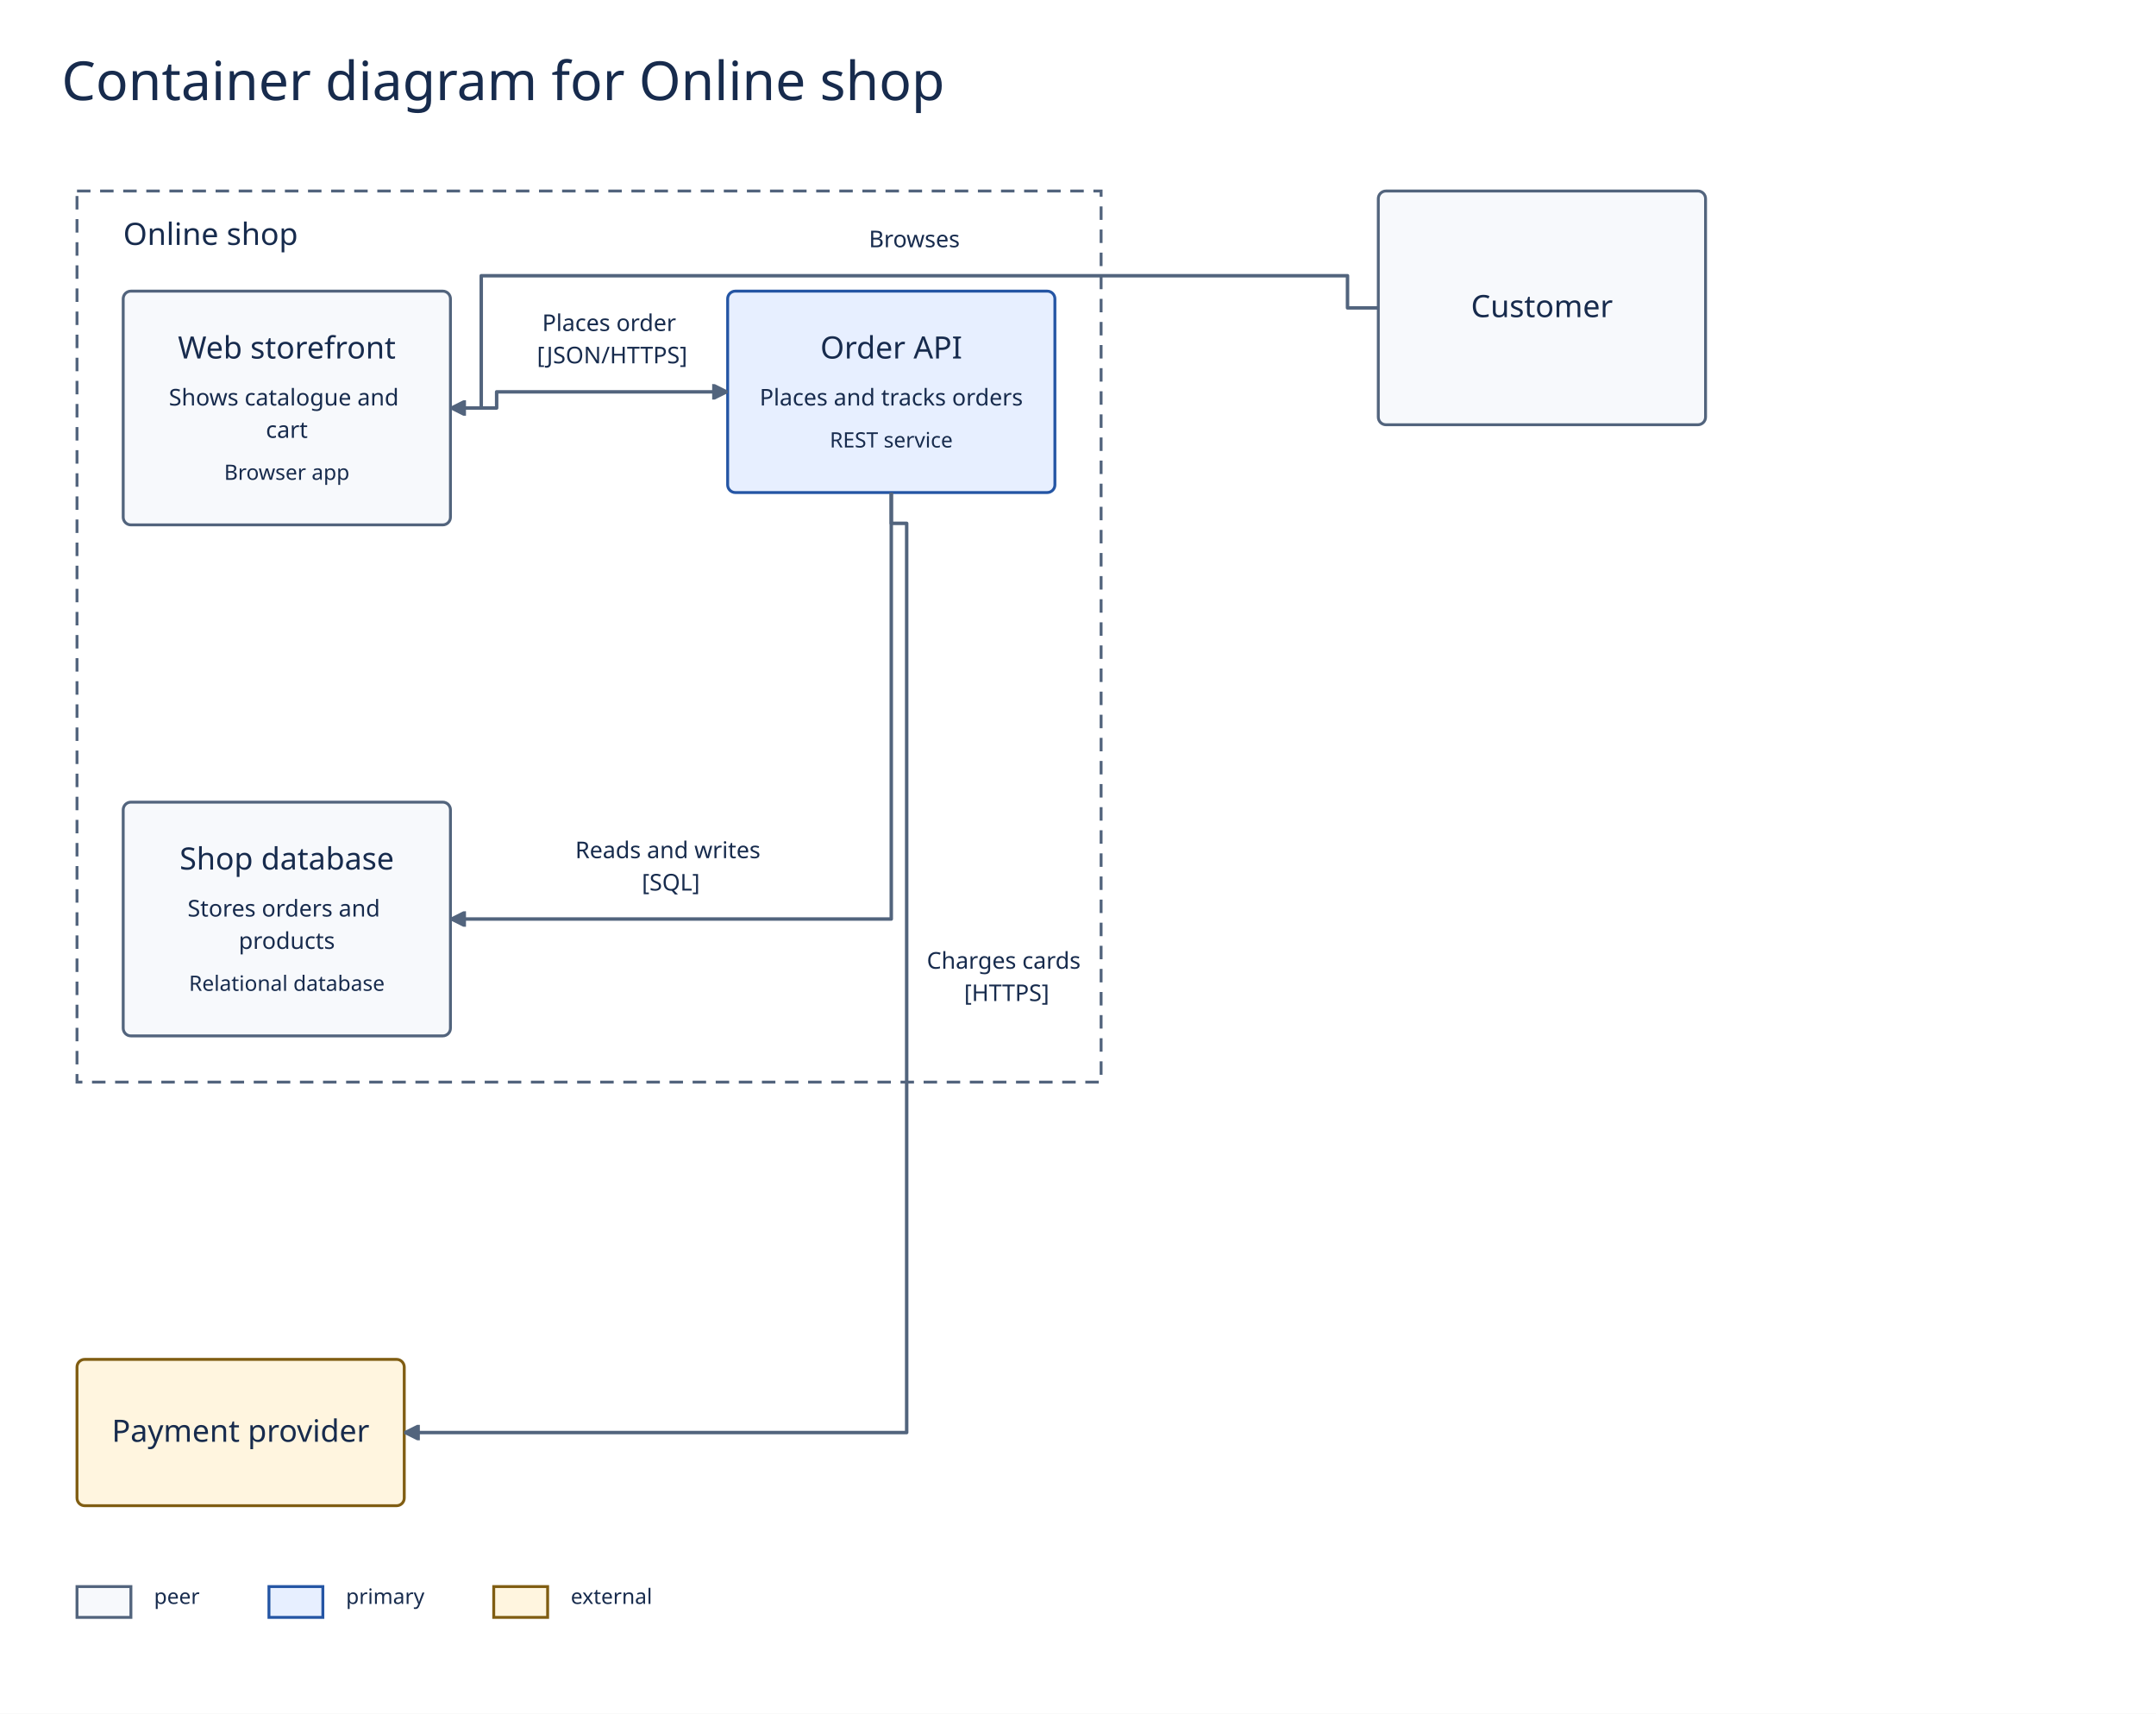
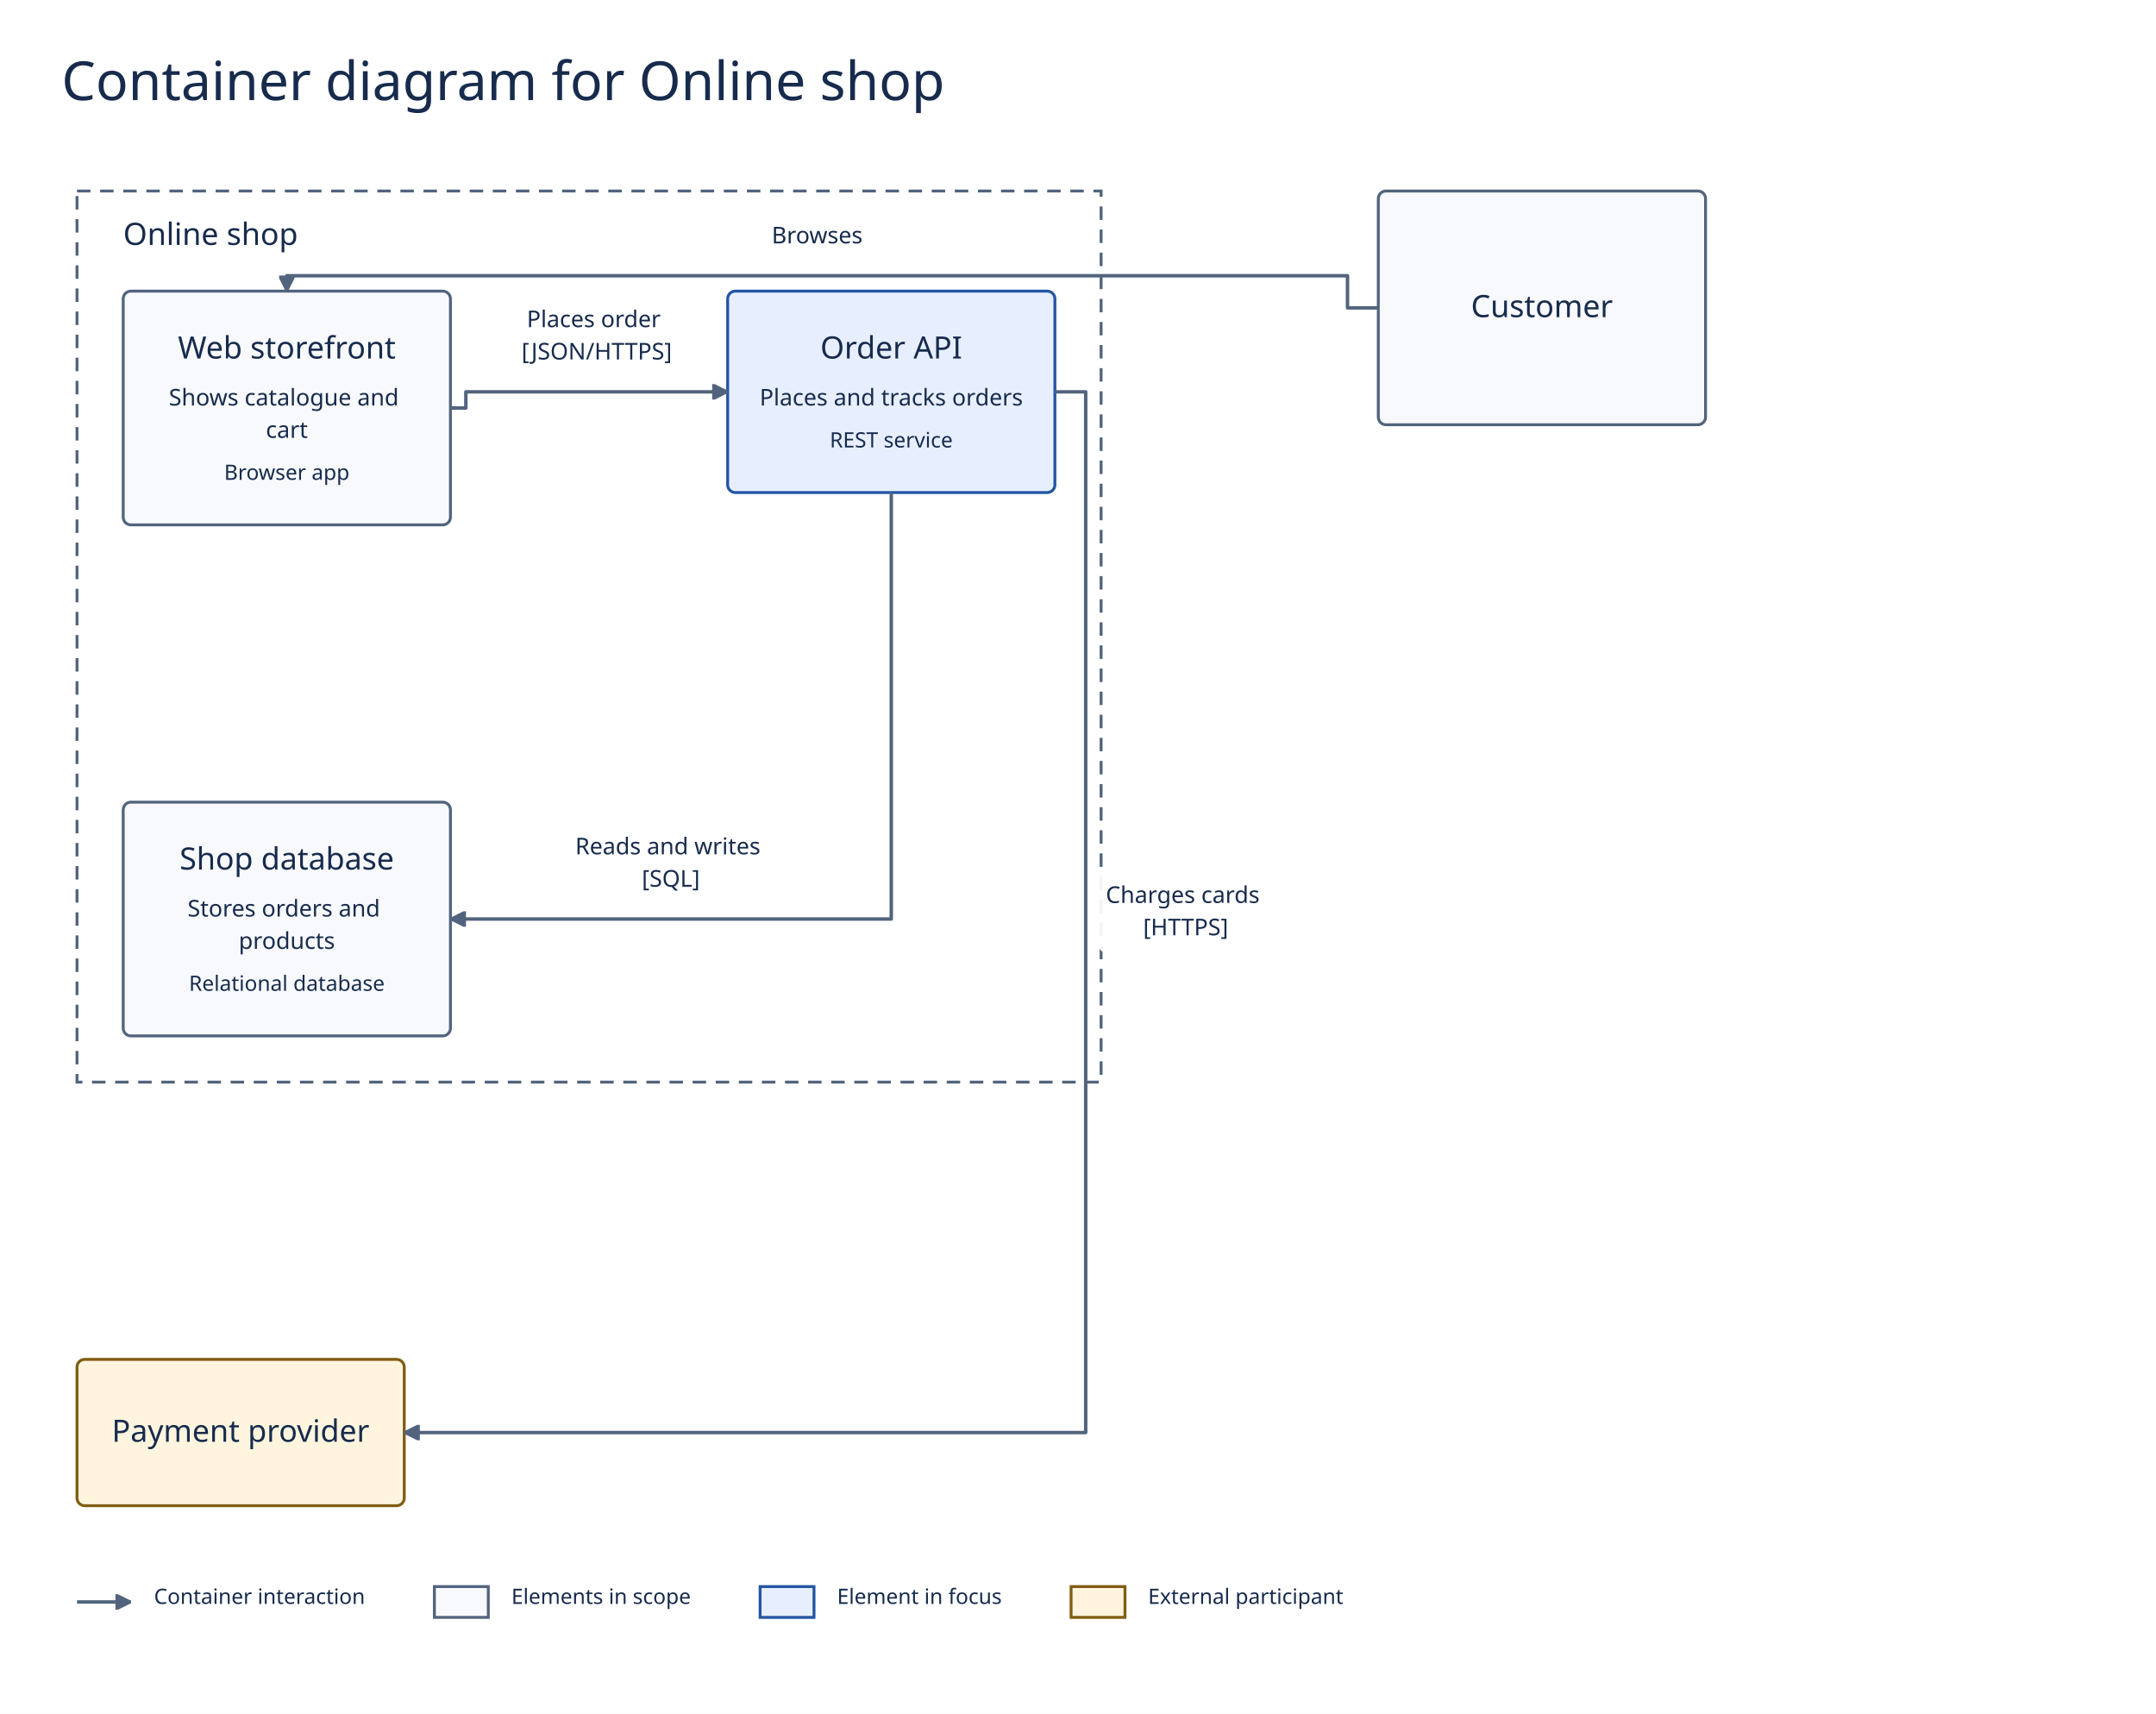
<svg xmlns="http://www.w3.org/2000/svg" viewBox="0 0 1120 890" width="1120" height="890" lang="en" role="img" aria-labelledby="c3-en-document-title c3-en-document-desc" data-archatlas="0.1" data-measured-with="pillow">
  <defs>
    <marker id="c3-en-marker-peer-arrow" viewBox="0 0 10 10" refX="10" refY="5" markerWidth="8" markerHeight="8" markerUnits="userSpaceOnUse" orient="auto-start-reverse">
      <path d="M 0 0 L 10 5 L 0 10 Z" fill="#52647d" stroke="#52647d" stroke-width="1.5" />
    </marker>
    <marker id="c3-en-marker-peer-circle" viewBox="0 0 10 10" refX="5" refY="5" markerWidth="8" markerHeight="8" markerUnits="userSpaceOnUse">
      <circle cx="5" cy="5" r="3.5" fill="#ffffff" stroke="#52647d" stroke-width="1.5" />
    </marker>
  </defs>
  <rect width="1120" height="890" fill="#ffffff" data-role="canvas" />
  <rect id="c3-en-shape-group-g_s" data-id="g_s" data-role="group" data-parent="" data-kind="boundary" fill="#ffffff" stroke="#52647d" stroke-width="1.5" data-box="40 99.2 532 462.8" stroke-dasharray="7 5" x="40" y="99.2" width="532" height="462.8" rx="0" />
  <rect id="c3-en-shape-node-web" data-id="web" data-role="node" data-parent="g_s" data-kind="container" fill="#f7f9fc" stroke="#52647d" stroke-width="1.5" data-box="64 151.2 170 121.4" x="64" y="151.2" width="170" height="121.4" rx="4" />
  <rect id="c3-en-shape-node-api" data-id="api" data-role="node" data-parent="g_s" data-kind="container" fill="#e7efff" stroke="#2455a4" stroke-width="1.5" data-box="378 151.2 170 104.6" x="378" y="151.2" width="170" height="104.6" rx="4" />
  <rect id="c3-en-shape-node-db" data-id="db" data-role="node" data-parent="g_s" data-kind="store" fill="#f7f9fc" stroke="#52647d" stroke-width="1.5" data-box="64 416.6 170 121.4" x="64" y="416.6" width="170" height="121.4" rx="4" />
  <rect id="c3-en-shape-node-cust" data-id="cust" data-role="node" data-parent="" data-kind="person" fill="#f7f9fc" stroke="#52647d" stroke-width="1.5" data-box="716 99.2 170 121.4" x="716" y="99.2" width="170" height="121.4" rx="4" />
  <rect id="c3-en-shape-node-pay" data-id="pay" data-role="node" data-parent="" data-kind="external" fill="#fff5df" stroke="#805d12" stroke-width="1.5" data-box="40 706 170 76" x="40" y="706" width="170" height="76" rx="4" />
-   <rect id="c3-en-shape-legend-swatch-__legend-swatch-0" data-id="__legend-swatch-0" data-role="legend-swatch" data-parent="" data-kind="component" fill="#f7f9fc" stroke="#52647d" stroke-width="1.5" data-box="40 824 28 16" x="40" y="824" width="28" height="16" rx="0" />
-   <rect id="c3-en-shape-legend-swatch-__legend-swatch-1" data-id="__legend-swatch-1" data-role="legend-swatch" data-parent="" data-kind="component" fill="#e7efff" stroke="#2455a4" stroke-width="1.5" data-box="139.719 824 28 16" x="139.719" y="824" width="28" height="16" rx="0" />
-   <rect id="c3-en-shape-legend-swatch-__legend-swatch-2" data-id="__legend-swatch-2" data-role="legend-swatch" data-parent="" data-kind="component" fill="#fff5df" stroke="#805d12" stroke-width="1.5" data-box="256.484 824 28 16" x="256.484" y="824" width="28" height="16" rx="0" />
-   <polyline id="c3-en-edge-edge-1" data-id="edge-1" data-role="edge" data-from="cust" data-to="web" data-kind="call" points="716,159.9 700,159.9 700,143.2 250,143.2 250,211.9 234,211.9" fill="none" stroke="#52647d" stroke-width="1.8" stroke-linejoin="round" marker-end="url(#c3-en-marker-peer-arrow)" />
-   <polyline id="c3-en-edge-edge-2" data-id="edge-2" data-role="edge" data-from="web" data-to="api" data-kind="call" points="234,211.9 258,211.9 258,203.5 378,203.5" fill="none" stroke="#52647d" stroke-width="1.8" stroke-linejoin="round" marker-end="url(#c3-en-marker-peer-arrow)" />
+   <rect id="c3-en-shape-legend-swatch-__legend-swatch-1" data-id="__legend-swatch-1" data-role="legend-swatch" data-parent="" data-kind="component" fill="#f7f9fc" stroke="#52647d" stroke-width="1.5" data-box="225.656 824 28 16" x="225.656" y="824" width="28" height="16" rx="0" />
+   <rect id="c3-en-shape-legend-swatch-__legend-swatch-2" data-id="__legend-swatch-2" data-role="legend-swatch" data-parent="" data-kind="component" fill="#e7efff" stroke="#2455a4" stroke-width="1.5" data-box="394.859 824 28 16" x="394.859" y="824" width="28" height="16" rx="0" />
+   <rect id="c3-en-shape-legend-swatch-__legend-swatch-3" data-id="__legend-swatch-3" data-role="legend-swatch" data-parent="" data-kind="component" fill="#fff5df" stroke="#805d12" stroke-width="1.5" data-box="556.406 824 28 16" x="556.406" y="824" width="28" height="16" rx="0" />
+   <polyline id="c3-en-edge-edge-1" data-id="edge-1" data-role="edge" data-from="cust" data-to="web" data-kind="call" points="716,159.9 700,159.9 700,143.2 149,143.2 149,151.2" fill="none" stroke="#52647d" stroke-width="1.8" stroke-linejoin="round" marker-end="url(#c3-en-marker-peer-arrow)" />
+   <polyline id="c3-en-edge-edge-2" data-id="edge-2" data-role="edge" data-from="web" data-to="api" data-kind="call" points="234,211.9 242,211.9 242,203.5 378,203.5" fill="none" stroke="#52647d" stroke-width="1.8" stroke-linejoin="round" marker-end="url(#c3-en-marker-peer-arrow)" />
  <polyline id="c3-en-edge-edge-3" data-id="edge-3" data-role="edge" data-from="api" data-to="db" data-kind="call" points="463,255.8 463,477.3 234,477.3" fill="none" stroke="#52647d" stroke-width="1.8" stroke-linejoin="round" marker-end="url(#c3-en-marker-peer-arrow)" />
-   <polyline id="c3-en-edge-edge-4" data-id="edge-4" data-role="edge" data-from="api" data-to="pay" data-kind="call" points="463,255.8 463,271.8 471,271.8 471,744 210,744" fill="none" stroke="#52647d" stroke-width="1.8" stroke-linejoin="round" marker-end="url(#c3-en-marker-peer-arrow)" />
-   <rect id="c3-en-shape-label-bg-__edge-1-background" data-id="__edge-1-background" data-role="label-bg" data-parent="edge-1" x="446.375" y="112.4" width="57.25" height="24.8" fill="#ffffff" fill-opacity="0.92" rx="3" />
-   <rect id="c3-en-shape-label-bg-__edge-2-background" data-id="__edge-2-background" data-role="label-bg" data-parent="edge-2" x="273.922" y="155.9" width="88.156" height="41.6" fill="#ffffff" fill-opacity="0.92" rx="3" />
-   <rect id="c3-en-shape-label-bg-__edge-3-background" data-id="__edge-3-background" data-role="label-bg" data-parent="edge-3" x="295.398" y="429.7" width="106.203" height="41.6" fill="#ffffff" fill-opacity="0.92" rx="3" />
-   <rect id="c3-en-shape-label-bg-__edge-4-background" data-id="__edge-4-background" data-role="label-bg" data-parent="edge-4" x="478" y="487.1" width="89.922" height="41.6" fill="#ffffff" fill-opacity="0.92" rx="3" />
+   <polyline id="c3-en-edge-edge-4" data-id="edge-4" data-role="edge" data-from="api" data-to="pay" data-kind="call" points="548,203.5 564,203.5 564,744 210,744" fill="none" stroke="#52647d" stroke-width="1.8" stroke-linejoin="round" marker-end="url(#c3-en-marker-peer-arrow)" />
+   <polyline id="c3-en-edge-legend-line-0" data-id="legend-line-0" data-role="edge" data-from="" data-to="" data-kind="legend" points="40,832 68,832" fill="none" stroke="#52647d" stroke-width="1.8" stroke-linejoin="round" marker-end="url(#c3-en-marker-peer-arrow)" />
+   <rect id="c3-en-shape-label-bg-__edge-1-background" data-id="__edge-1-background" data-role="label-bg" data-parent="edge-1" x="395.875" y="110.4" width="57.25" height="24.8" fill="#ffffff" fill-opacity="0.92" rx="3" />
+   <rect id="c3-en-shape-label-bg-__edge-2-background" data-id="__edge-2-background" data-role="label-bg" data-parent="edge-2" x="265.922" y="153.9" width="88.156" height="41.6" fill="#ffffff" fill-opacity="0.92" rx="3" />
+   <rect id="c3-en-shape-label-bg-__edge-3-background" data-id="__edge-3-background" data-role="label-bg" data-parent="edge-3" x="295.398" y="427.7" width="106.203" height="41.6" fill="#ffffff" fill-opacity="0.92" rx="3" />
+   <rect id="c3-en-shape-label-bg-__edge-4-background" data-id="__edge-4-background" data-role="label-bg" data-parent="edge-4" x="571" y="452.95" width="89.922" height="41.6" fill="#ffffff" fill-opacity="0.92" rx="3" />
  <text id="c3-en-text-title-figure-title" data-id="figure-title" data-role="title" data-owner="" x="32" y="52" font-size="28" font-family="&quot;Noto Sans&quot;, &quot;DejaVu Sans&quot;, &quot;Liberation Sans&quot;, &quot;Noto Sans CJK SC&quot;, sans-serif" text-anchor="start" fill="#172b4d" data-text-box="32 24 458.688 39.2">
    <tspan x="32" y="52">
      <tspan font-family="Noto Sans">Container diagram for Online shop</tspan>
    </tspan>
  </text>
  <text id="c3-en-text-group-title-g_s-title" data-id="g_s-title" data-role="group-title" data-owner="g_s" x="64" y="127.2" font-size="16" font-family="&quot;Noto Sans&quot;, &quot;DejaVu Sans&quot;, &quot;Liberation Sans&quot;, &quot;Noto Sans CJK SC&quot;, sans-serif" text-anchor="start" fill="#172b4d" data-text-box="64 111.2 90.797 22.4">
    <tspan x="64" y="127.2">
      <tspan font-family="Noto Sans">Online shop</tspan>
    </tspan>
  </text>
  <text id="c3-en-text-name-web-name" data-id="web-name" data-role="name" data-owner="web" x="149" y="186.2" font-size="16" font-family="&quot;Noto Sans&quot;, &quot;DejaVu Sans&quot;, &quot;Liberation Sans&quot;, &quot;Noto Sans CJK SC&quot;, sans-serif" text-anchor="middle" fill="#172b4d" data-text-box="92.398 170.2 113.203 22.4">
    <tspan x="149" y="186.2">
      <tspan font-family="Noto Sans">Web storefront</tspan>
    </tspan>
  </text>
  <text id="c3-en-text-sub-web-sub" data-id="web-sub" data-role="sub" data-owner="web" x="149" y="210.6" font-size="12" font-family="&quot;Noto Sans&quot;, &quot;DejaVu Sans&quot;, &quot;Liberation Sans&quot;, &quot;Noto Sans CJK SC&quot;, sans-serif" text-anchor="middle" fill="#172b4d" data-text-box="89.25 198.6 119.5 33.6">
    <tspan x="149" y="210.6">
      <tspan font-family="Noto Sans">Shows catalogue and</tspan>
    </tspan>
    <tspan x="149" y="227.4">
      <tspan font-family="Noto Sans">cart</tspan>
    </tspan>
  </text>
  <text id="c3-en-text-tags-web-tags" data-id="web-tags" data-role="tags" data-owner="web" x="149" y="249.2" font-size="11" font-family="&quot;Noto Sans&quot;, &quot;DejaVu Sans&quot;, &quot;Liberation Sans&quot;, &quot;Noto Sans CJK SC&quot;, sans-serif" text-anchor="middle" fill="#172b4d" data-text-box="116.43 238.2 65.141 15.4">
    <tspan x="149" y="249.2">
      <tspan font-family="Noto Sans">Browser app</tspan>
    </tspan>
  </text>
  <text id="c3-en-text-name-api-name" data-id="api-name" data-role="name" data-owner="api" x="463" y="186.2" font-size="16" font-family="&quot;Noto Sans&quot;, &quot;DejaVu Sans&quot;, &quot;Liberation Sans&quot;, &quot;Noto Sans CJK SC&quot;, sans-serif" text-anchor="middle" fill="#172b4d" data-text-box="426.117 170.2 73.766 22.4">
    <tspan x="463" y="186.2">
      <tspan font-family="Noto Sans">Order API</tspan>
    </tspan>
  </text>
  <text id="c3-en-text-sub-api-sub" data-id="api-sub" data-role="sub" data-owner="api" x="463" y="210.6" font-size="12" font-family="&quot;Noto Sans&quot;, &quot;DejaVu Sans&quot;, &quot;Liberation Sans&quot;, &quot;Noto Sans CJK SC&quot;, sans-serif" text-anchor="middle" fill="#172b4d" data-text-box="394.594 198.6 136.812 16.8">
    <tspan x="463" y="210.6">
      <tspan font-family="Noto Sans">Places and tracks orders</tspan>
    </tspan>
  </text>
  <text id="c3-en-text-tags-api-tags" data-id="api-tags" data-role="tags" data-owner="api" x="463" y="232.4" font-size="11" font-family="&quot;Noto Sans&quot;, &quot;DejaVu Sans&quot;, &quot;Liberation Sans&quot;, &quot;Noto Sans CJK SC&quot;, sans-serif" text-anchor="middle" fill="#172b4d" data-text-box="431.055 221.4 63.891 15.4">
    <tspan x="463" y="232.4">
      <tspan font-family="Noto Sans">REST service</tspan>
    </tspan>
  </text>
  <text id="c3-en-text-name-db-name" data-id="db-name" data-role="name" data-owner="db" x="149" y="451.6" font-size="16" font-family="&quot;Noto Sans&quot;, &quot;DejaVu Sans&quot;, &quot;Liberation Sans&quot;, &quot;Noto Sans CJK SC&quot;, sans-serif" text-anchor="middle" fill="#172b4d" data-text-box="93.289 435.6 111.422 22.4">
    <tspan x="149" y="451.6">
      <tspan font-family="Noto Sans">Shop database</tspan>
    </tspan>
  </text>
  <text id="c3-en-text-sub-db-sub" data-id="db-sub" data-role="sub" data-owner="db" x="149" y="476" font-size="12" font-family="&quot;Noto Sans&quot;, &quot;DejaVu Sans&quot;, &quot;Liberation Sans&quot;, &quot;Noto Sans CJK SC&quot;, sans-serif" text-anchor="middle" fill="#172b4d" data-text-box="98.984 464 100.031 33.6">
    <tspan x="149" y="476">
      <tspan font-family="Noto Sans">Stores orders and</tspan>
    </tspan>
    <tspan x="149" y="492.8">
      <tspan font-family="Noto Sans">products</tspan>
    </tspan>
  </text>
  <text id="c3-en-text-tags-db-tags" data-id="db-tags" data-role="tags" data-owner="db" x="149" y="514.6" font-size="11" font-family="&quot;Noto Sans&quot;, &quot;DejaVu Sans&quot;, &quot;Liberation Sans&quot;, &quot;Noto Sans CJK SC&quot;, sans-serif" text-anchor="middle" fill="#172b4d" data-text-box="98.156 503.6 101.688 15.4">
    <tspan x="149" y="514.6">
      <tspan font-family="Noto Sans">Relational database</tspan>
    </tspan>
  </text>
  <text id="c3-en-text-name-cust-name" data-id="cust-name" data-role="name" data-owner="cust" x="801" y="164.7" font-size="16" font-family="&quot;Noto Sans&quot;, &quot;DejaVu Sans&quot;, &quot;Liberation Sans&quot;, &quot;Noto Sans CJK SC&quot;, sans-serif" text-anchor="middle" fill="#172b4d" data-text-box="764.141 148.7 73.719 22.4">
    <tspan x="801" y="164.7">
      <tspan font-family="Noto Sans">Customer</tspan>
    </tspan>
  </text>
  <text id="c3-en-text-name-pay-name" data-id="pay-name" data-role="name" data-owner="pay" x="125" y="748.8" font-size="16" font-family="&quot;Noto Sans&quot;, &quot;DejaVu Sans&quot;, &quot;Liberation Sans&quot;, &quot;Noto Sans CJK SC&quot;, sans-serif" text-anchor="middle" fill="#172b4d" data-text-box="58.062 732.8 133.875 22.4">
    <tspan x="125" y="748.8">
      <tspan font-family="Noto Sans">Payment provider</tspan>
    </tspan>
  </text>
-   <text id="c3-en-text-edge-label-edge-1-label" data-id="edge-1-label" data-role="edge-label" data-owner="edge-1" x="475" y="128.4" font-size="12" font-family="&quot;Noto Sans&quot;, &quot;DejaVu Sans&quot;, &quot;Liberation Sans&quot;, &quot;Noto Sans CJK SC&quot;, sans-serif" text-anchor="middle" fill="#172b4d" data-text-box="451.375 116.4 47.25 16.8">
-     <tspan x="475" y="128.4">
+   <text id="c3-en-text-edge-label-edge-1-label" data-id="edge-1-label" data-role="edge-label" data-owner="edge-1" x="424.5" y="126.4" font-size="12" font-family="&quot;Noto Sans&quot;, &quot;DejaVu Sans&quot;, &quot;Liberation Sans&quot;, &quot;Noto Sans CJK SC&quot;, sans-serif" text-anchor="middle" fill="#172b4d" data-text-box="400.875 114.4 47.25 16.8">
+     <tspan x="424.5" y="126.4">
      <tspan font-family="Noto Sans">Browses</tspan>
    </tspan>
  </text>
-   <text id="c3-en-text-edge-label-edge-2-label" data-id="edge-2-label" data-role="edge-label" data-owner="edge-2" x="318" y="171.9" font-size="12" font-family="&quot;Noto Sans&quot;, &quot;DejaVu Sans&quot;, &quot;Liberation Sans&quot;, &quot;Noto Sans CJK SC&quot;, sans-serif" text-anchor="middle" fill="#172b4d" data-text-box="278.922 159.9 78.156 33.6">
-     <tspan x="318" y="171.9">
+   <text id="c3-en-text-edge-label-edge-2-label" data-id="edge-2-label" data-role="edge-label" data-owner="edge-2" x="310" y="169.9" font-size="12" font-family="&quot;Noto Sans&quot;, &quot;DejaVu Sans&quot;, &quot;Liberation Sans&quot;, &quot;Noto Sans CJK SC&quot;, sans-serif" text-anchor="middle" fill="#172b4d" data-text-box="270.922 157.9 78.156 33.6">
+     <tspan x="310" y="169.9">
      <tspan font-family="Noto Sans">Places order</tspan>
    </tspan>
-     <tspan x="318" y="188.7">
+     <tspan x="310" y="186.7">
      <tspan font-family="Noto Sans">[JSON/HTTPS]</tspan>
    </tspan>
  </text>
-   <text id="c3-en-text-edge-label-edge-3-label" data-id="edge-3-label" data-role="edge-label" data-owner="edge-3" x="348.5" y="445.7" font-size="12" font-family="&quot;Noto Sans&quot;, &quot;DejaVu Sans&quot;, &quot;Liberation Sans&quot;, &quot;Noto Sans CJK SC&quot;, sans-serif" text-anchor="middle" fill="#172b4d" data-text-box="300.398 433.7 96.203 33.6">
-     <tspan x="348.5" y="445.7">
+   <text id="c3-en-text-edge-label-edge-3-label" data-id="edge-3-label" data-role="edge-label" data-owner="edge-3" x="348.5" y="443.7" font-size="12" font-family="&quot;Noto Sans&quot;, &quot;DejaVu Sans&quot;, &quot;Liberation Sans&quot;, &quot;Noto Sans CJK SC&quot;, sans-serif" text-anchor="middle" fill="#172b4d" data-text-box="300.398 431.7 96.203 33.6">
+     <tspan x="348.5" y="443.7">
      <tspan font-family="Noto Sans">Reads and writes</tspan>
    </tspan>
-     <tspan x="348.5" y="462.5">
+     <tspan x="348.5" y="460.5">
      <tspan font-family="Noto Sans">[SQL]</tspan>
    </tspan>
  </text>
-   <text id="c3-en-text-edge-label-edge-4-label" data-id="edge-4-label" data-role="edge-label" data-owner="edge-4" x="522.961" y="503.1" font-size="12" font-family="&quot;Noto Sans&quot;, &quot;DejaVu Sans&quot;, &quot;Liberation Sans&quot;, &quot;Noto Sans CJK SC&quot;, sans-serif" text-anchor="middle" fill="#172b4d" data-text-box="483 491.1 79.922 33.6">
-     <tspan x="522.961" y="503.1">
+   <text id="c3-en-text-edge-label-edge-4-label" data-id="edge-4-label" data-role="edge-label" data-owner="edge-4" x="615.961" y="468.95" font-size="12" font-family="&quot;Noto Sans&quot;, &quot;DejaVu Sans&quot;, &quot;Liberation Sans&quot;, &quot;Noto Sans CJK SC&quot;, sans-serif" text-anchor="middle" fill="#172b4d" data-text-box="576 456.95 79.922 33.6">
+     <tspan x="615.961" y="468.95">
      <tspan font-family="Noto Sans">Charges cards</tspan>
    </tspan>
-     <tspan x="522.961" y="519.9">
+     <tspan x="615.961" y="485.75">
      <tspan font-family="Noto Sans">[HTTPS]</tspan>
    </tspan>
  </text>
-   <text id="c3-en-text-legend-legend-0" data-id="legend-0" data-role="legend" data-owner="" x="80" y="833" font-size="11" font-family="&quot;Noto Sans&quot;, &quot;DejaVu Sans&quot;, &quot;Liberation Sans&quot;, &quot;Noto Sans CJK SC&quot;, sans-serif" text-anchor="start" fill="#172b4d" data-text-box="80 822 23.719 15.4">
+   <text id="c3-en-text-legend-legend-0" data-id="legend-0" data-role="legend" data-owner="" x="80" y="833" font-size="11" font-family="&quot;Noto Sans&quot;, &quot;DejaVu Sans&quot;, &quot;Liberation Sans&quot;, &quot;Noto Sans CJK SC&quot;, sans-serif" text-anchor="start" fill="#172b4d" data-text-box="80 822 109.656 15.4">
    <tspan x="80" y="833">
-       <tspan font-family="Noto Sans">peer</tspan>
+       <tspan font-family="Noto Sans">Container interaction</tspan>
    </tspan>
  </text>
-   <text id="c3-en-text-legend-legend-1" data-id="legend-1" data-role="legend" data-owner="" x="179.719" y="833" font-size="11" font-family="&quot;Noto Sans&quot;, &quot;DejaVu Sans&quot;, &quot;Liberation Sans&quot;, &quot;Noto Sans CJK SC&quot;, sans-serif" text-anchor="start" fill="#172b4d" data-text-box="179.719 822 40.766 15.4">
-     <tspan x="179.719" y="833">
-       <tspan font-family="Noto Sans">primary</tspan>
+   <text id="c3-en-text-legend-legend-1" data-id="legend-1" data-role="legend" data-owner="" x="265.656" y="833" font-size="11" font-family="&quot;Noto Sans&quot;, &quot;DejaVu Sans&quot;, &quot;Liberation Sans&quot;, &quot;Noto Sans CJK SC&quot;, sans-serif" text-anchor="start" fill="#172b4d" data-text-box="265.656 822 93.203 15.4">
+     <tspan x="265.656" y="833">
+       <tspan font-family="Noto Sans">Elements in scope</tspan>
    </tspan>
  </text>
-   <text id="c3-en-text-legend-legend-2" data-id="legend-2" data-role="legend" data-owner="" x="296.484" y="833" font-size="11" font-family="&quot;Noto Sans&quot;, &quot;DejaVu Sans&quot;, &quot;Liberation Sans&quot;, &quot;Noto Sans CJK SC&quot;, sans-serif" text-anchor="start" fill="#172b4d" data-text-box="296.484 822 42.328 15.4">
-     <tspan x="296.484" y="833">
-       <tspan font-family="Noto Sans">external</tspan>
+   <text id="c3-en-text-legend-legend-2" data-id="legend-2" data-role="legend" data-owner="" x="434.859" y="833" font-size="11" font-family="&quot;Noto Sans&quot;, &quot;DejaVu Sans&quot;, &quot;Liberation Sans&quot;, &quot;Noto Sans CJK SC&quot;, sans-serif" text-anchor="start" fill="#172b4d" data-text-box="434.859 822 85.547 15.4">
+     <tspan x="434.859" y="833">
+       <tspan font-family="Noto Sans">Element in focus</tspan>
+     </tspan>
+   </text>
+   <text id="c3-en-text-legend-legend-3" data-id="legend-3" data-role="legend" data-owner="" x="596.406" y="833" font-size="11" font-family="&quot;Noto Sans&quot;, &quot;DejaVu Sans&quot;, &quot;Liberation Sans&quot;, &quot;Noto Sans CJK SC&quot;, sans-serif" text-anchor="start" fill="#172b4d" data-text-box="596.406 822 101.438 15.4">
+     <tspan x="596.406" y="833">
+       <tspan font-family="Noto Sans">External participant</tspan>
    </tspan>
  </text>
</svg>
